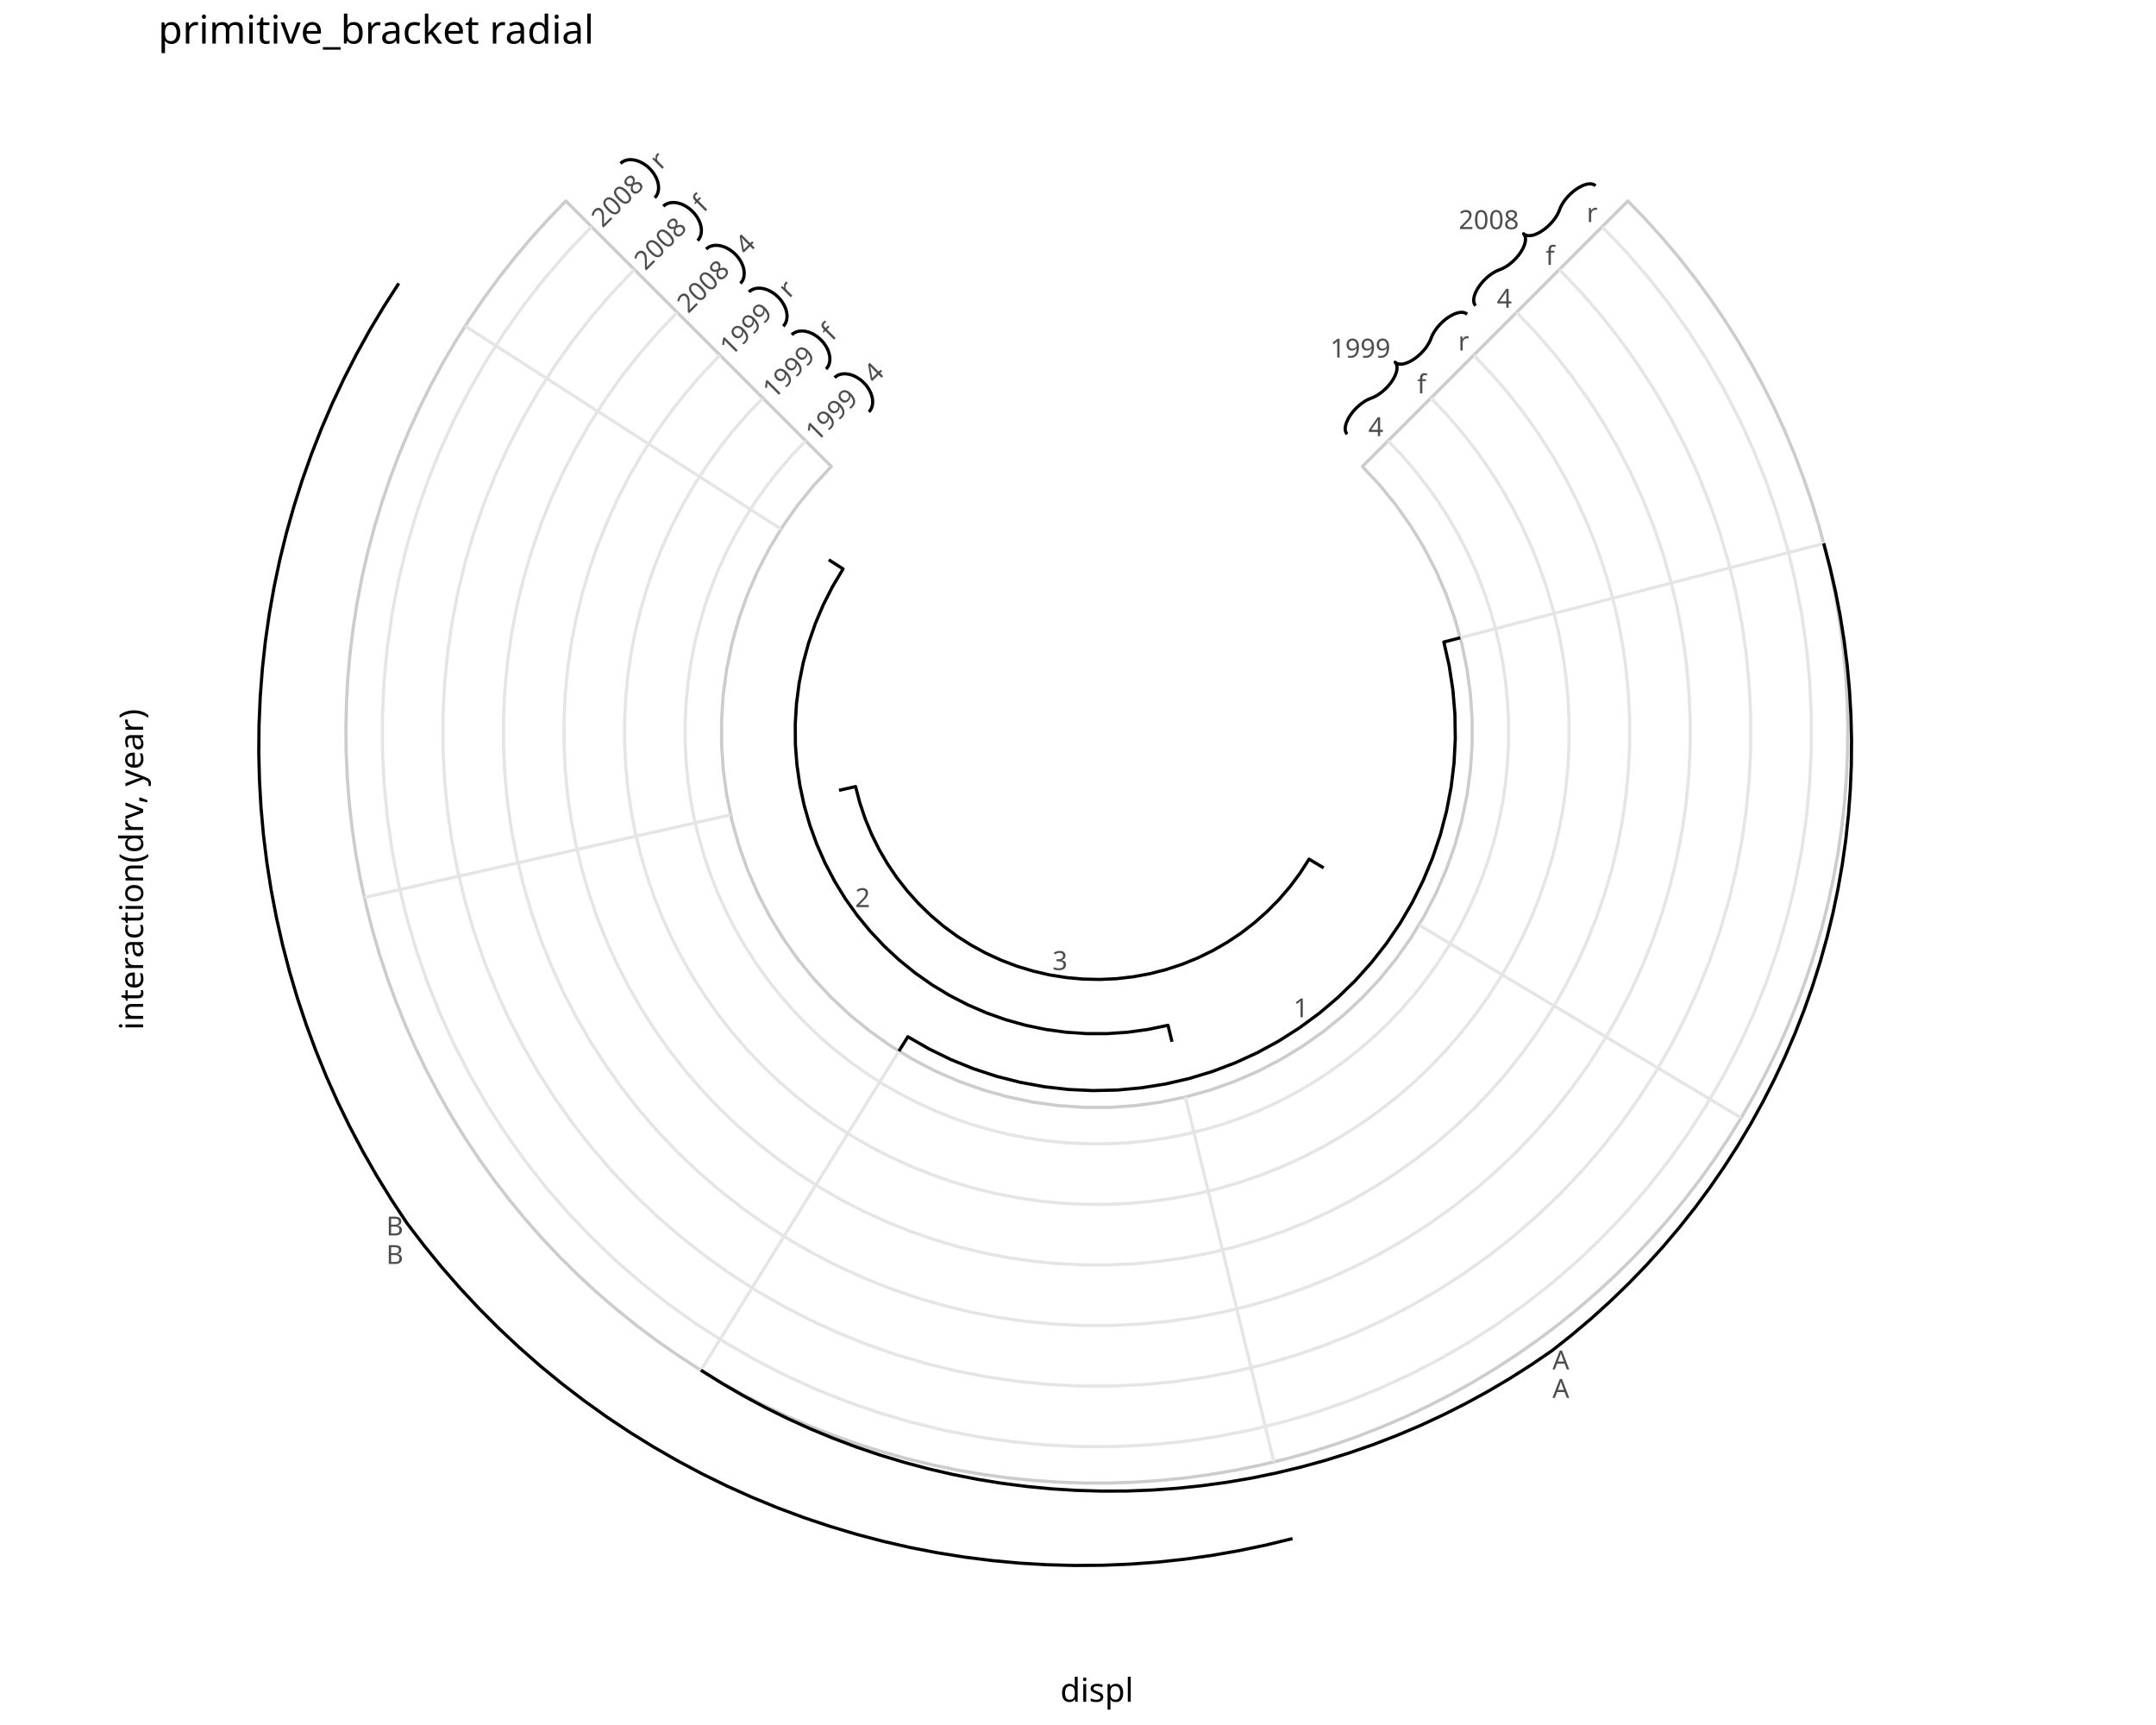
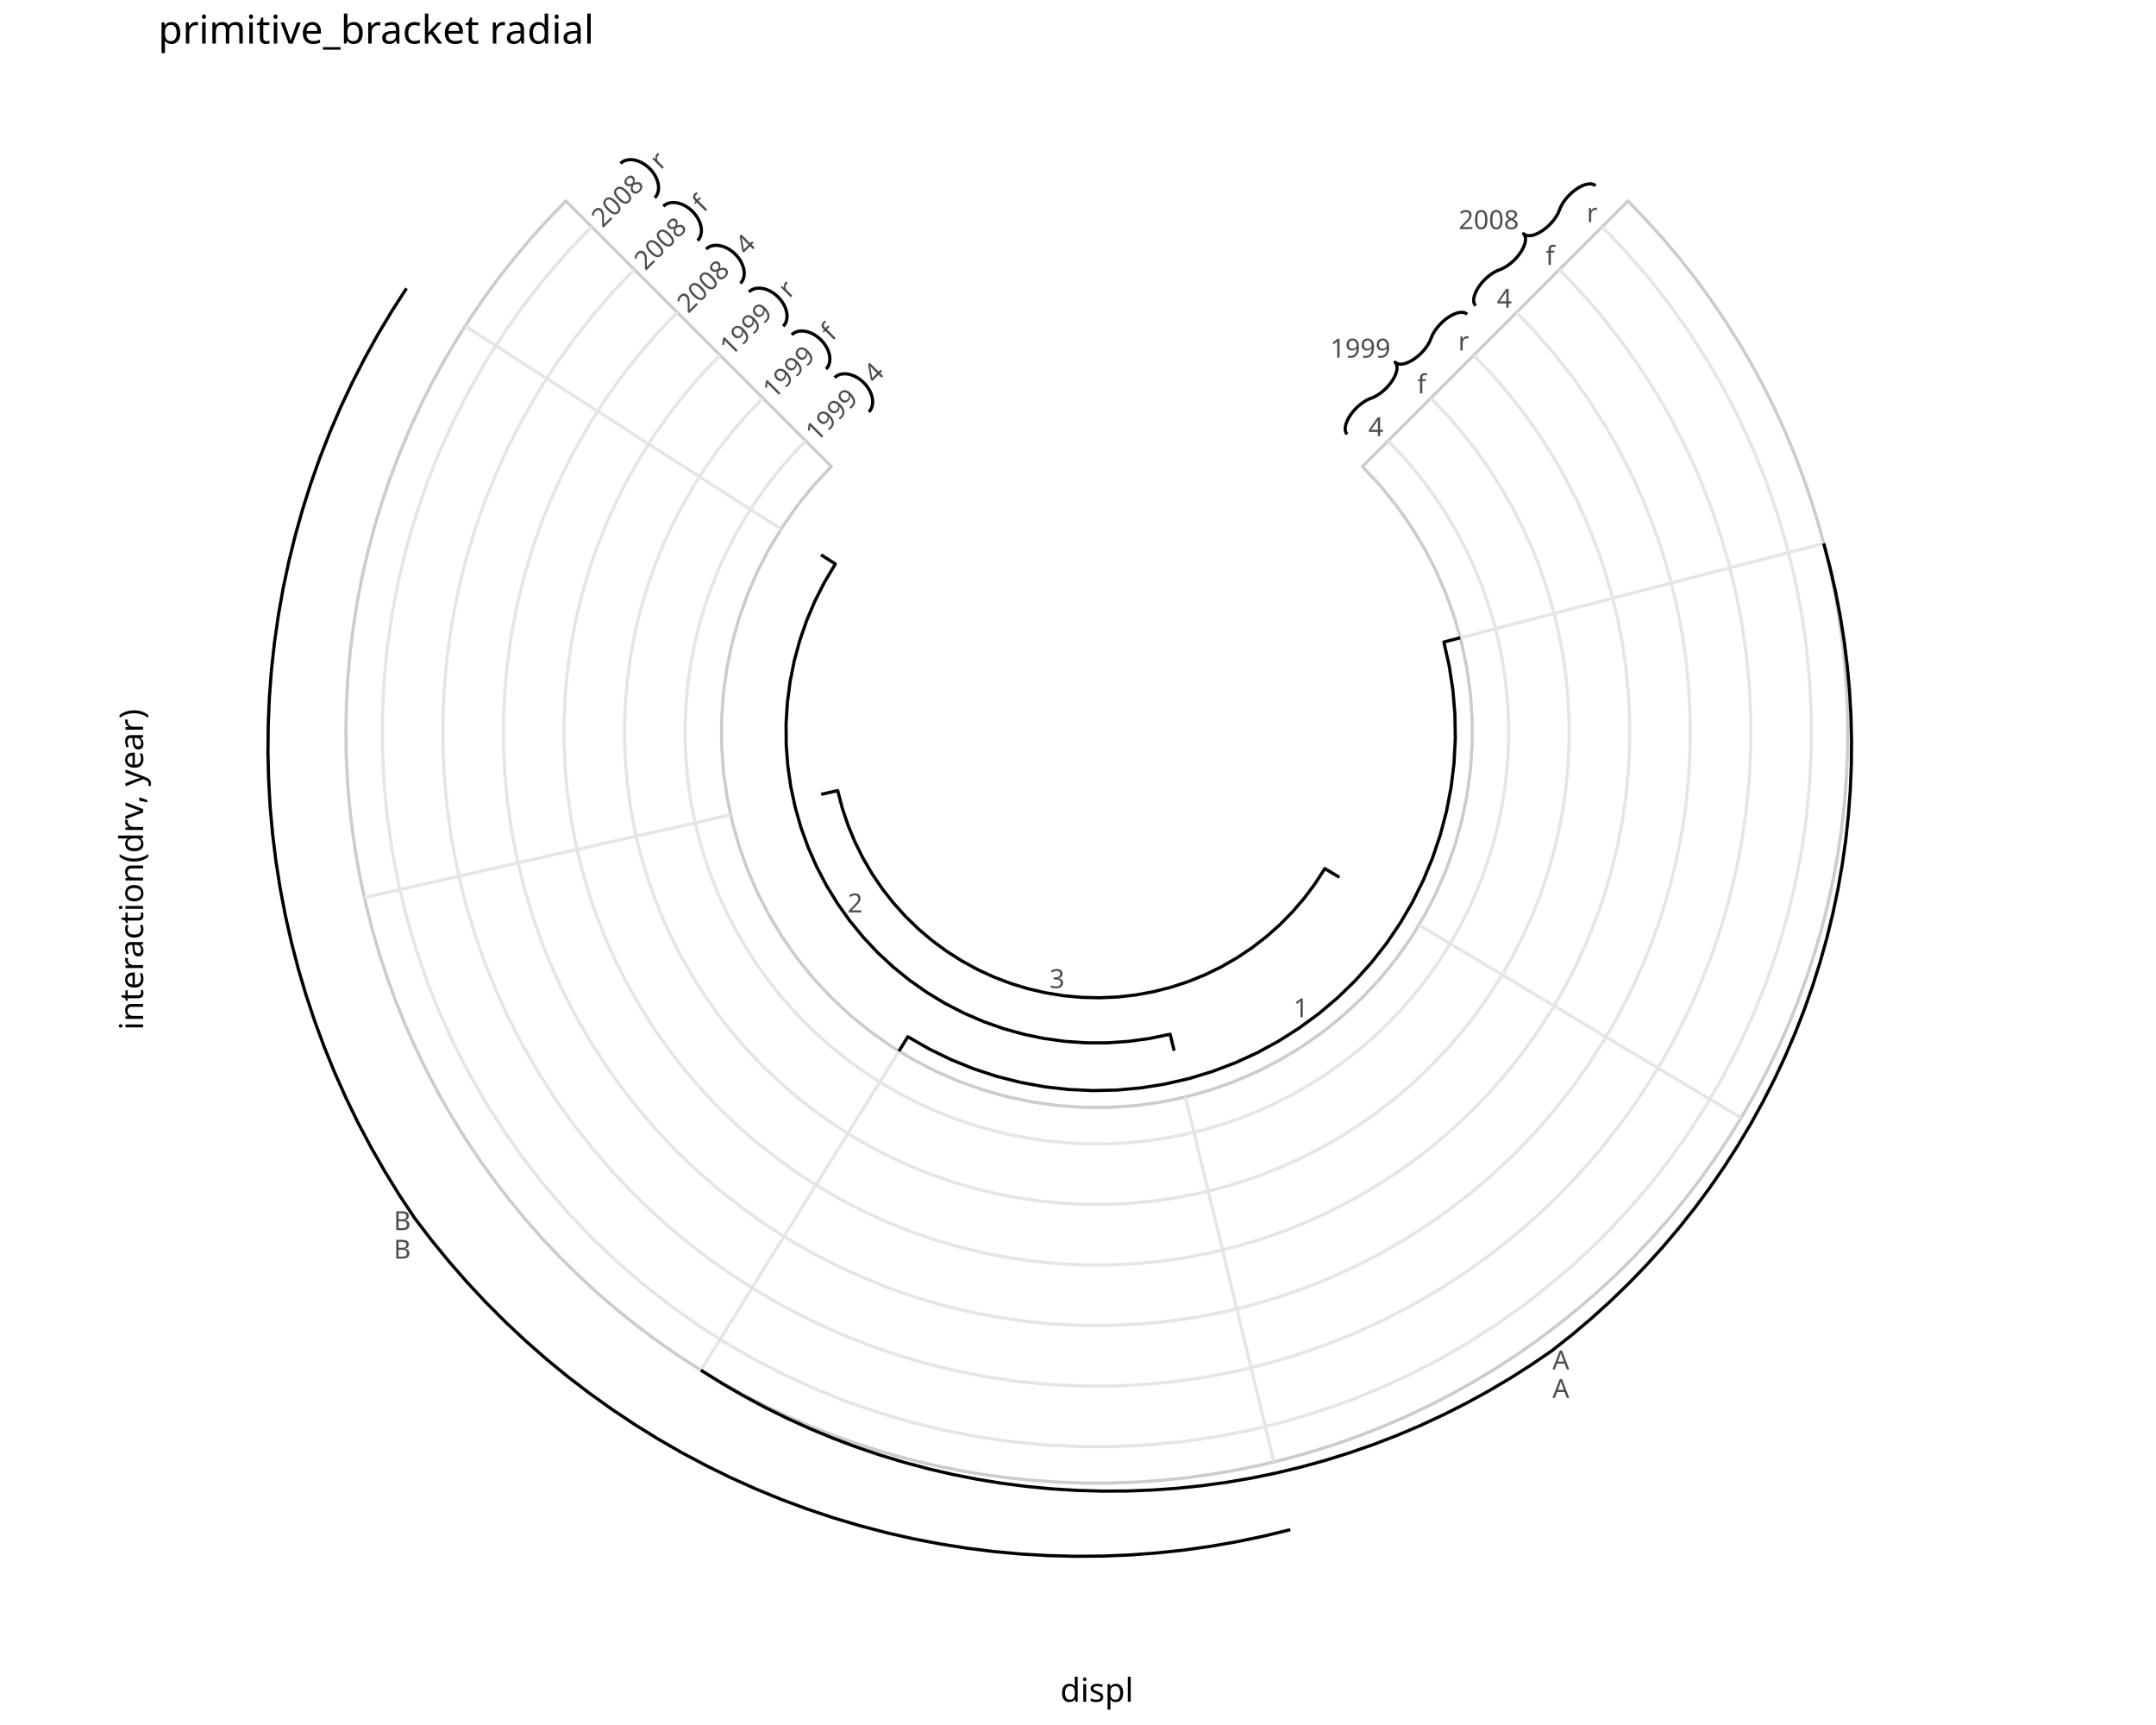
<svg xmlns="http://www.w3.org/2000/svg" class="svglite" data-engine-version="2.0" width="720.00pt" height="576.00pt" viewBox="0 0 720.00 576.00">
  <defs>
    <style type="text/css">
    .svglite line, .svglite polyline, .svglite polygon, .svglite path, .svglite rect, .svglite circle {
      fill: none;
      stroke: #000000;
      stroke-linecap: round;
      stroke-linejoin: round;
      stroke-miterlimit: 10.00;
    }
  </style>
  </defs>
  <rect width="100%" height="100%" style="stroke: none; fill: #FFFFFF;" />
  <defs>
    <clipPath id="cpMC4wMHw3MjAuMDB8MC4wMHw1NzYuMDA=">
      <rect x="0.00" y="0.00" width="720.00" height="576.00" />
    </clipPath>
  </defs>
  <g clip-path="url(#cpMC4wMHw3MjAuMDB8MC4wMHw1NzYuMDA=)">
</g>
  <defs>
    <clipPath id="cpMzQuNzR8Njg1LjI2fDAuMDB8NTc2LjAw">
      <rect x="34.74" y="0.00" width="650.51" height="576.00" />
    </clipPath>
  </defs>
  <g clip-path="url(#cpMzQuNzR8Njg1LjI2fDAuMDB8NTc2LjAw)">
    <rect x="34.74" y="0.00" width="650.51" height="576.00" style="stroke-width: 1.07; stroke: #FFFFFF; fill: #FFFFFF;" />
  </g>
  <g clip-path="url(#cpMC4wMHw3MjAuMDB8MC4wMHw1NzYuMDA=)">
    <polygon points="188.97,67.12 195.30,73.45 201.63,79.78 207.97,86.12 214.30,92.45 220.63,98.78 226.97,105.12 233.30,111.45 239.63,117.78 245.97,124.12 252.30,130.45 258.63,136.78 264.96,143.12 271.30,149.45 277.63,155.78 271.79,162.04 266.38,168.68 261.45,175.68 257.00,182.99 253.06,190.59 249.65,198.45 246.78,206.51 244.47,214.76 242.73,223.14 241.56,231.62 240.98,240.17 240.98,248.73 241.56,257.27 242.73,265.75 244.47,274.14 246.78,282.38 249.65,290.45 253.06,298.30 257.00,305.90 261.45,313.22 266.38,320.21 271.79,326.86 277.63,333.11 283.89,338.96 290.53,344.36 297.53,349.30 304.84,353.75 312.44,357.69 320.30,361.10 328.36,363.96 336.61,366.27 344.99,368.02 353.47,369.18 362.02,369.77 370.58,369.77 379.12,369.18 387.60,368.02 395.99,366.27 404.23,363.96 412.30,361.10 420.15,357.69 427.75,353.75 435.07,349.30 442.06,344.36 448.70,338.96 454.96,333.11 460.81,326.86 466.21,320.21 471.15,313.22 475.60,305.90 479.54,298.30 482.95,290.45 485.81,282.38 488.12,274.14 489.87,265.75 491.03,257.27 491.62,248.73 491.62,240.17 491.03,231.62 489.87,223.14 488.12,214.76 485.81,206.51 482.95,198.45 479.54,190.59 475.60,182.99 471.15,175.68 466.21,168.68 460.81,162.04 454.96,155.78 461.30,149.45 467.63,143.12 473.96,136.78 480.30,130.45 486.63,124.12 492.96,117.78 499.29,111.45 505.63,105.12 511.96,98.78 518.29,92.45 524.63,86.12 530.96,79.78 537.29,73.45 543.63,67.12 549.54,73.23 555.23,79.54 560.72,86.04 565.97,92.72 571.00,99.57 575.79,106.60 580.35,113.78 584.65,121.11 588.71,128.58 592.51,136.18 596.05,143.91 599.32,151.76 602.33,159.71 605.07,167.76 607.53,175.90 609.71,184.11 611.62,192.40 613.24,200.74 614.58,209.14 615.64,217.58 616.40,226.04 616.88,234.53 617.08,243.03 616.98,251.53 616.60,260.02 615.92,268.50 614.97,276.95 613.72,285.36 612.19,293.72 610.38,302.03 608.29,310.27 605.92,318.43 603.27,326.51 600.36,334.50 597.17,342.38 593.72,350.15 590.00,357.80 586.03,365.31 581.81,372.69 577.34,379.92 572.63,387.00 567.68,393.91 562.49,400.65 557.09,407.21 551.46,413.58 545.62,419.76 539.57,425.74 533.33,431.51 526.89,437.06 520.27,442.40 513.47,447.50 506.51,452.37 499.38,457.01 492.10,461.40 484.67,465.54 477.11,469.42 469.42,473.05 461.61,476.41 453.70,479.51 445.68,482.34 437.57,484.89 429.38,487.17 421.11,489.17 412.79,490.88 404.41,492.32 395.98,493.47 387.53,494.33 379.04,494.91 370.55,495.20 362.05,495.20 353.55,494.91 345.07,494.33 336.61,493.47 328.19,492.32 319.81,490.88 311.48,489.17 303.22,487.17 295.03,484.89 286.92,482.34 278.90,479.51 270.98,476.41 263.17,473.05 255.48,469.42 247.92,465.54 240.50,461.40 233.21,457.01 226.09,452.37 219.12,447.50 212.32,442.40 205.70,437.06 199.26,431.51 193.02,425.74 186.97,419.76 181.13,413.58 175.51,407.21 170.10,400.65 164.92,393.91 159.97,387.00 155.25,379.92 150.78,372.69 146.56,365.31 142.59,357.80 138.88,350.15 135.42,342.38 132.24,334.50 129.32,326.51 126.67,318.43 124.30,310.27 122.21,302.03 120.40,293.72 118.87,285.36 117.63,276.95 116.67,268.50 116.00,260.02 115.61,251.53 115.52,243.03 115.71,234.53 116.19,226.04 116.96,217.58 118.01,209.14 119.35,200.74 120.97,192.40 122.88,184.11 125.06,175.90 127.53,167.76 130.26,159.71 133.27,151.76 136.55,143.91 140.09,136.18 143.89,128.58 147.94,121.11 152.25,113.78 156.80,106.60 161.59,99.57 166.62,92.72 171.88,86.04 177.36,79.54 183.06,73.23 " style="stroke-width: 1.07; stroke: #CCCCCC; fill: none;" />
    <polyline points="487.67,212.96 609.04,181.46 " style="stroke-width: 1.07; stroke: #E5E5E5; stroke-linecap: butt;" />
    <polyline points="473.88,308.86 581.47,373.27 " style="stroke-width: 1.07; stroke: #E5E5E5; stroke-linecap: butt;" />
    <polyline points="395.86,366.30 425.42,488.16 " style="stroke-width: 1.07; stroke: #E5E5E5; stroke-linecap: butt;" />
    <polyline points="300.19,351.00 234.08,457.54 " style="stroke-width: 1.07; stroke: #E5E5E5; stroke-linecap: butt;" />
    <polyline points="243.99,272.07 121.67,299.70 " style="stroke-width: 1.07; stroke: #E5E5E5; stroke-linecap: butt;" />
    <polyline points="260.81,176.66 155.32,108.86 " style="stroke-width: 1.07; stroke: #E5E5E5; stroke-linecap: butt;" />
    <polyline points="463.54,147.20 468.06,151.94 472.35,156.89 476.39,162.03 480.19,167.36 483.73,172.87 487.00,178.54 490.00,184.36 492.72,190.31 495.15,196.39 497.29,202.57 499.14,208.85 500.68,215.21 501.92,221.64 502.85,228.12 503.47,234.64 503.78,241.17 503.78,247.72 503.47,254.26 502.85,260.77 501.92,267.25 500.68,273.68 499.14,280.04 497.29,286.32 495.15,292.51 492.72,298.58 490.00,304.54 487.00,310.36 483.73,316.03 480.19,321.53 476.39,326.86 472.35,332.01 468.06,336.96 463.54,341.69 458.81,346.21 453.86,350.50 448.71,354.54 443.38,358.34 437.87,361.88 432.21,365.15 426.39,368.15 420.43,370.87 414.36,373.30 408.17,375.44 401.89,377.29 395.53,378.83 389.10,380.07 382.62,381.00 376.11,381.62 369.57,381.93 363.02,381.93 356.49,381.62 349.97,381.00 343.49,380.07 337.06,378.83 330.70,377.29 324.42,375.44 318.24,373.30 312.16,370.87 306.21,368.15 300.39,365.15 294.72,361.88 289.21,358.34 283.88,354.54 278.73,350.50 273.79,346.21 269.05,341.69 264.53,336.96 260.25,332.01 256.20,326.86 252.40,321.53 248.87,316.03 245.59,310.36 242.59,304.54 239.87,298.58 237.44,292.51 235.30,286.32 233.46,280.04 231.91,273.68 230.67,267.25 229.74,260.77 229.12,254.26 228.81,247.72 228.81,241.17 229.12,234.64 229.74,228.12 230.67,221.64 231.91,215.21 233.46,208.85 235.30,202.57 237.44,196.39 239.87,190.31 242.59,184.36 245.59,178.54 248.87,172.87 252.40,167.36 256.20,162.03 260.25,156.89 264.53,151.94 269.05,147.20 " style="stroke-width: 1.07; stroke: #E5E5E5; stroke-linecap: butt;" />
    <polyline points="477.84,132.90 483.02,138.33 487.94,144.01 492.58,149.91 496.94,156.03 501.00,162.34 504.75,168.85 508.19,175.52 511.31,182.35 514.10,189.32 516.56,196.41 518.67,203.62 520.44,210.91 521.86,218.29 522.93,225.72 523.65,233.19 524.00,240.69 524.00,248.20 523.65,255.70 522.93,263.18 521.86,270.61 520.44,277.98 518.67,285.28 516.56,292.48 514.10,299.58 511.31,306.55 508.19,313.38 504.75,320.05 501.00,326.55 496.94,332.87 492.58,338.98 487.94,344.89 483.02,350.56 477.84,355.99 472.41,361.18 466.74,366.09 460.83,370.73 454.72,375.09 448.40,379.15 441.90,382.90 435.23,386.34 428.40,389.46 421.43,392.25 414.33,394.71 407.13,396.82 399.83,398.59 392.46,400.01 385.02,401.08 377.55,401.80 370.05,402.15 362.54,402.15 355.04,401.80 347.57,401.08 340.14,400.01 332.76,398.59 325.47,396.82 318.26,394.71 311.17,392.25 304.20,389.46 297.37,386.34 290.69,382.90 284.19,379.15 277.88,375.09 271.76,370.73 265.86,366.09 260.18,361.18 254.75,355.99 249.57,350.56 244.65,344.89 240.01,338.98 235.66,332.87 231.60,326.55 227.84,320.05 224.40,313.38 221.28,306.55 218.49,299.58 216.04,292.48 213.92,285.28 212.15,277.98 210.73,270.61 209.66,263.18 208.95,255.70 208.59,248.20 208.59,240.69 208.95,233.19 209.66,225.72 210.73,218.29 212.15,210.91 213.92,203.62 216.04,196.41 218.49,189.32 221.28,182.35 224.40,175.52 227.84,168.85 231.60,162.34 235.66,156.03 240.01,149.91 244.65,144.01 249.57,138.33 254.75,132.90 " style="stroke-width: 1.07; stroke: #E5E5E5; stroke-linecap: butt;" />
    <polyline points="492.14,118.60 497.99,124.73 503.54,131.13 508.77,137.79 513.69,144.69 518.27,151.82 522.50,159.15 526.38,166.68 529.90,174.39 533.05,182.25 535.82,190.26 538.21,198.38 540.21,206.62 541.81,214.93 543.01,223.32 543.82,231.75 544.22,240.21 544.22,248.68 543.82,257.14 543.01,265.58 541.81,273.96 540.21,282.28 538.21,290.51 535.82,298.64 533.05,306.64 529.90,314.51 526.38,322.21 522.50,329.74 518.27,337.08 513.69,344.20 508.77,351.10 503.54,357.76 497.99,364.16 492.14,370.29 486.01,376.14 479.61,381.69 472.95,386.92 466.05,391.84 458.93,396.42 451.59,400.65 444.06,404.53 436.36,408.05 428.49,411.20 420.49,413.97 412.36,416.36 404.13,418.36 395.81,419.96 387.43,421.16 378.99,421.97 370.53,422.37 362.06,422.37 353.60,421.97 345.17,421.16 336.78,419.96 328.47,418.36 320.23,416.36 312.11,413.97 304.10,411.20 296.24,408.05 288.53,404.53 281.00,400.65 273.67,396.42 266.54,391.84 259.64,386.92 252.98,381.69 246.58,376.14 240.45,370.29 234.60,364.16 229.06,357.76 223.82,351.10 218.91,344.20 214.33,337.08 210.09,329.74 206.21,322.21 202.69,314.51 199.54,306.64 196.77,298.64 194.39,290.51 192.39,282.28 190.79,273.96 189.58,265.58 188.77,257.14 188.37,248.68 188.37,240.21 188.77,231.75 189.58,223.32 190.79,214.93 192.39,206.62 194.39,198.38 196.77,190.26 199.54,182.25 202.69,174.39 206.21,166.68 210.09,159.15 214.33,151.82 218.91,144.69 223.82,137.79 229.06,131.13 234.60,124.73 240.45,118.60 " style="stroke-width: 1.07; stroke: #E5E5E5; stroke-linecap: butt;" />
    <polyline points="506.45,104.30 512.96,111.13 519.13,118.26 524.96,125.67 530.44,133.35 535.54,141.29 540.25,149.46 544.58,157.84 548.49,166.43 552.00,175.18 555.09,184.10 557.74,193.15 559.97,202.32 561.75,211.58 563.10,220.92 563.99,230.31 564.44,239.73 564.44,249.16 563.99,258.59 563.10,267.98 561.75,277.31 559.97,286.58 557.74,295.75 555.09,304.80 552.00,313.71 548.49,322.47 544.58,331.05 540.25,339.43 535.54,347.60 530.44,355.54 524.96,363.22 519.13,370.64 512.96,377.77 506.45,384.60 499.62,391.11 492.49,397.28 485.07,403.11 477.39,408.59 469.45,413.69 461.28,418.40 452.90,422.73 444.32,426.64 435.56,430.15 426.65,433.24 417.59,435.89 408.43,438.12 399.16,439.90 389.83,441.25 380.44,442.14 371.01,442.59 361.58,442.59 352.16,442.14 342.77,441.25 333.43,439.90 324.17,438.12 315.00,435.89 305.95,433.24 297.03,430.15 288.28,426.64 279.69,422.73 271.31,418.40 263.14,413.69 255.20,408.59 247.52,403.11 240.10,397.28 232.98,391.11 226.15,384.60 219.64,377.77 213.46,370.64 207.63,363.22 202.16,355.54 197.06,347.60 192.34,339.43 188.02,331.05 184.10,322.47 180.59,313.71 177.51,304.80 174.85,295.75 172.63,286.58 170.84,277.31 169.50,267.98 168.60,258.59 168.15,249.16 168.15,239.73 168.60,230.31 169.50,220.92 170.84,211.58 172.63,202.32 174.85,193.15 177.51,184.10 180.59,175.18 184.10,166.43 188.02,157.84 192.34,149.46 197.06,141.29 202.16,133.35 207.63,125.67 213.46,118.26 219.64,111.13 226.15,104.30 " style="stroke-width: 1.07; stroke: #E5E5E5; stroke-linecap: butt;" />
    <polyline points="520.75,90.00 527.92,97.52 534.73,105.38 541.15,113.55 547.18,122.02 552.81,130.76 558.00,139.77 562.77,149.01 567.09,158.46 570.95,168.12 574.35,177.94 577.28,187.91 579.73,198.02 581.70,208.23 583.18,218.52 584.16,228.86 584.66,239.25 584.66,249.65 584.16,260.03 583.18,270.38 581.70,280.67 579.73,290.88 577.28,300.98 574.35,310.95 570.95,320.78 567.09,330.43 562.77,339.89 558.00,349.13 552.81,358.13 547.18,366.88 541.15,375.34 534.73,383.52 527.92,391.37 520.75,398.90 513.22,406.07 505.37,412.88 497.19,419.31 488.73,425.34 479.98,430.96 470.98,436.15 461.74,440.92 452.28,445.24 442.63,449.10 432.80,452.50 422.83,455.43 412.73,457.88 402.52,459.85 392.23,461.33 381.88,462.32 371.49,462.81 361.10,462.81 350.71,462.32 340.37,461.33 330.08,459.85 319.87,457.88 309.76,455.43 299.79,452.50 289.97,449.10 280.31,445.24 270.86,440.92 261.62,436.15 252.61,430.96 243.87,425.34 235.40,419.31 227.23,412.88 219.37,406.07 211.85,398.90 204.67,391.37 197.87,383.52 191.44,375.34 185.41,366.88 179.79,358.13 174.59,349.13 169.83,339.89 165.51,330.43 161.64,320.78 158.24,310.95 155.31,300.98 152.86,290.88 150.90,280.67 149.42,270.38 148.43,260.03 147.93,249.65 147.93,239.25 148.43,228.86 149.42,218.52 150.90,208.23 152.86,198.02 155.31,187.91 158.24,177.94 161.64,168.12 165.51,158.46 169.83,149.01 174.59,139.77 179.79,130.76 185.41,122.02 191.44,113.55 197.87,105.38 204.67,97.52 211.85,90.00 " style="stroke-width: 1.07; stroke: #E5E5E5; stroke-linecap: butt;" />
    <polyline points="535.05,75.70 542.89,83.92 550.32,92.50 557.35,101.43 563.93,110.68 570.07,120.24 575.75,130.07 580.96,140.17 585.68,150.50 589.90,161.05 593.61,171.78 596.81,182.68 599.49,193.72 601.64,204.87 603.26,216.11 604.34,227.42 604.88,238.77 604.88,250.13 604.34,261.47 603.26,272.78 601.64,284.02 599.49,295.18 596.81,306.21 593.61,317.11 589.90,327.85 585.68,338.39 580.96,348.72 575.75,358.82 570.07,368.66 563.93,378.21 557.35,387.46 550.32,396.39 542.89,404.98 535.05,413.20 526.83,421.04 518.24,428.47 509.31,435.50 500.06,442.08 490.51,448.23 480.67,453.90 470.57,459.11 460.24,463.83 449.70,468.05 438.96,471.76 428.06,474.96 417.03,477.64 405.87,479.79 394.63,481.41 383.32,482.49 371.98,483.03 360.62,483.03 349.27,482.49 337.96,481.41 326.72,479.79 315.57,477.64 304.53,474.96 293.63,471.76 282.90,468.05 272.35,463.83 262.02,459.11 251.92,453.90 242.09,448.23 232.53,442.08 223.28,435.50 214.35,428.47 205.77,421.04 197.55,413.20 189.71,404.98 182.27,396.39 175.25,387.46 168.66,378.21 162.52,368.66 156.84,358.82 151.63,348.72 146.92,338.39 142.69,327.85 138.98,317.11 135.78,306.21 133.10,295.18 130.95,284.02 129.34,272.78 128.26,261.47 127.72,250.13 127.72,238.77 128.26,227.42 129.34,216.11 130.95,204.87 133.10,193.72 135.78,182.68 138.98,171.78 142.69,161.05 146.92,150.50 151.63,140.17 156.84,130.07 162.52,120.24 168.66,110.68 175.25,101.43 182.27,92.50 189.71,83.92 197.55,75.70 " style="stroke-width: 1.07; stroke: #E5E5E5; stroke-linecap: butt;" />
    <polyline points="609.04,181.46 611.15,189.49 612.98,197.58 614.55,205.73 615.85,213.94 616.88,222.19 617.64,230.48 618.12,238.79 618.33,247.11 618.26,255.45 617.91,263.78 617.29,272.10 616.40,280.41 615.23,288.68 613.78,296.92 612.07,305.10 610.08,313.24 607.82,321.30 605.30,329.30 602.51,337.21 599.46,345.03 596.15,352.74 592.59,360.35 588.77,367.84 584.71,375.21 580.40,382.44 575.85,389.53 571.07,396.47 566.06,403.26 560.82,409.87 555.36,416.32 549.69,422.58 543.81,428.66 537.73,434.54 531.46,440.22 524.99,445.70 518.35,450.96 511.35,455.74 504.21,460.29 496.92,464.59 489.49,468.65 481.94,472.46 474.28,476.02 466.51,479.31 458.63,482.35 450.67,485.12 442.62,487.63 434.50,489.87 426.31,491.83 418.07,493.53 409.78,494.95 401.46,496.09 393.11,496.96 384.74,497.55 376.35,497.87 367.97,497.90 359.60,497.66 351.24,497.15 342.91,496.35 334.62,495.29 326.37,493.95 318.18,492.34 310.05,490.46 301.99,488.31 294.01,485.90 286.12,483.23 278.33,480.30 270.64,477.12 263.07,473.69 255.62,470.01 248.30,466.09 241.11,461.93 234.08,457.54 " style="stroke-width: 1.07; stroke-linecap: butt;" />
    <text x="518.45" y="457.27" style="font-size: 8.80px; fill: #4D4D4D; font-family: sans;" textLength="5.87px" lengthAdjust="spacingAndGlyphs">A</text>
    <text x="518.45" y="466.77" style="font-size: 8.80px; fill: #4D4D4D; font-family: sans;" textLength="5.87px" lengthAdjust="spacingAndGlyphs">A</text>
-     <polyline points="431.63,513.76 422.73,515.92 413.75,517.79 404.71,519.37 395.62,520.64 386.49,521.62 377.32,522.29 368.14,522.66 358.94,522.73 349.73,522.49 340.54,521.95 331.36,521.10 322.21,519.95 313.10,518.50 304.04,516.75 295.03,514.69 286.10,512.34 277.24,509.69 268.46,506.75 259.79,503.52 251.22,500.00 242.77,496.20 234.44,492.12 226.25,487.76 218.20,483.13 210.30,478.24 202.57,473.09 195.01,467.67 187.62,462.01 180.43,456.11 173.43,449.96 166.63,443.59 160.04,436.99 153.67,430.17 147.53,423.14 141.62,415.91 135.94,408.48 130.78,400.69 125.88,392.74 121.25,384.63 116.89,376.39 112.80,368.00 109.00,359.49 105.49,350.87 102.26,342.13 99.32,333.30 96.68,324.39 94.34,315.39 92.30,306.33 90.56,297.21 89.12,288.05 87.99,278.84 87.16,269.61 86.64,260.36 86.42,251.11 86.51,241.86 86.91,232.62 87.61,223.40 88.61,214.22 89.92,205.08 91.53,196.00 93.43,186.98 95.63,178.03 98.13,169.16 100.91,160.39 103.98,151.71 107.34,143.15 110.97,134.71 114.88,126.40 119.06,118.23 123.50,110.20 128.21,102.33 133.17,94.62 " style="stroke-width: 1.07; stroke-linecap: butt;" />
-     <text x="134.70" y="412.54" text-anchor="end" style="font-size: 8.80px; fill: #4D4D4D; font-family: sans;" textLength="5.87px" lengthAdjust="spacingAndGlyphs">B</text>
-     <text x="134.70" y="422.05" text-anchor="end" style="font-size: 8.80px; fill: #4D4D4D; font-family: sans;" textLength="5.87px" lengthAdjust="spacingAndGlyphs">B</text>
+     <polyline points="430.91,510.78 422.10,512.92 413.23,514.77 404.29,516.33 395.30,517.60 386.27,518.56 377.20,519.23 368.12,519.60 359.02,519.67 349.92,519.43 340.82,518.90 331.75,518.06 322.70,516.93 313.69,515.49 304.72,513.76 295.81,511.73 286.97,509.40 278.21,506.79 269.53,503.88 260.95,500.69 252.48,497.21 244.12,493.45 235.88,489.41 227.78,485.11 219.82,480.53 212.01,475.69 204.36,470.59 196.87,465.24 189.57,459.65 182.45,453.81 175.52,447.73 168.80,441.42 162.28,434.90 155.98,428.15 149.90,421.20 144.05,414.05 138.44,406.70 133.33,399.00 128.49,391.13 123.91,383.11 119.59,374.95 115.56,366.66 111.80,358.24 108.32,349.71 105.13,341.07 102.23,332.34 99.62,323.52 97.31,314.62 95.29,305.66 93.57,296.64 92.15,287.57 91.03,278.47 90.21,269.34 89.70,260.19 89.48,251.04 89.58,241.89 89.97,232.75 90.66,223.63 91.66,214.55 92.95,205.52 94.54,196.53 96.43,187.61 98.61,178.76 101.08,169.99 103.83,161.31 106.87,152.73 110.19,144.27 113.79,135.92 117.66,127.70 121.79,119.62 126.19,111.68 130.84,103.90 135.75,96.28 " style="stroke-width: 1.07; stroke-linecap: butt;" />
+     <text x="137.20" y="410.76" text-anchor="end" style="font-size: 8.80px; fill: #4D4D4D; font-family: sans;" textLength="5.87px" lengthAdjust="spacingAndGlyphs">B</text>
+     <text x="137.20" y="420.27" text-anchor="end" style="font-size: 8.80px; fill: #4D4D4D; font-family: sans;" textLength="5.87px" lengthAdjust="spacingAndGlyphs">B</text>
    <polyline points="300.19,351.00 303.18,346.18 310.23,350.23 317.55,353.80 325.09,356.86 332.83,359.40 340.72,361.40 348.72,362.87 356.81,363.79 364.94,364.16 373.08,363.98 381.18,363.24 389.22,361.95 397.15,360.13 404.94,357.76 412.55,354.87 419.95,351.48 427.10,347.58 433.96,343.21 440.52,338.39 446.73,333.13 452.57,327.46 458.01,321.40 463.03,314.99 467.60,308.26 471.70,301.23 475.31,293.93 478.42,286.41 481.02,278.70 483.08,270.82 484.60,262.83 485.58,254.75 486.00,246.62 485.87,238.48 485.19,230.37 483.96,222.32 482.18,214.38 487.67,212.96 " style="stroke-width: 1.07; stroke-linecap: butt;" />
    <text x="436.98" y="339.68" text-anchor="end" style="font-size: 8.80px; fill: #4D4D4D; font-family: sans;" textLength="4.89px" lengthAdjust="spacingAndGlyphs">1</text>
-     <polyline points="276.77,186.91 281.54,189.97 278.03,195.86 274.93,201.97 272.26,208.28 270.02,214.75 268.22,221.36 266.88,228.08 266.00,234.87 265.58,241.71 265.62,248.56 266.14,255.39 267.11,262.17 268.54,268.87 270.43,275.45 272.76,281.89 275.52,288.16 278.70,294.23 282.28,300.07 286.26,305.65 290.60,310.94 295.29,315.93 300.32,320.59 305.64,324.90 311.25,328.84 317.11,332.38 323.20,335.52 329.49,338.24 335.94,340.52 342.54,342.36 349.25,343.75 356.04,344.68 362.87,345.14 369.72,345.14 376.56,344.68 383.34,343.75 390.05,342.36 391.39,347.87 " style="stroke-width: 1.07; stroke-linecap: butt;" />
-     <text x="285.56" y="302.89" style="font-size: 8.80px; fill: #4D4D4D; font-family: sans;" textLength="4.89px" lengthAdjust="spacingAndGlyphs">2</text>
-     <polyline points="280.19,263.90 285.72,262.65 287.14,268.08 288.93,273.40 291.08,278.59 293.57,283.63 296.40,288.48 299.55,293.12 303.02,297.55 306.77,301.72 310.80,305.64 315.08,309.27 319.61,312.60 324.35,315.61 329.28,318.30 334.38,320.64 339.63,322.63 345.01,324.26 350.48,325.53 356.02,326.41 361.62,326.92 367.23,327.05 372.84,326.80 378.42,326.16 383.95,325.15 389.39,323.76 394.73,322.01 399.93,319.90 404.98,317.44 409.85,314.64 414.52,311.52 418.96,308.09 423.17,304.36 427.11,300.36 430.77,296.10 434.13,291.60 437.17,286.88 442.04,289.79 " style="stroke-width: 1.07; stroke-linecap: butt;" />
-     <text x="353.98" y="323.89" text-anchor="middle" style="font-size: 8.80px; fill: #4D4D4D; font-family: sans;" textLength="4.89px" lengthAdjust="spacingAndGlyphs">3</text>
+     <polyline points="274.19,185.25 278.96,188.32 275.35,194.38 272.15,200.68 269.40,207.18 267.09,213.85 265.24,220.66 263.86,227.58 262.95,234.58 262.51,241.62 262.56,248.68 263.09,255.72 264.09,262.71 265.57,269.61 267.51,276.40 269.91,283.03 272.76,289.49 276.03,295.74 279.73,301.76 283.82,307.51 288.30,312.97 293.13,318.11 298.31,322.91 303.80,327.35 309.57,331.40 315.61,335.06 321.89,338.29 328.37,341.09 335.02,343.44 341.82,345.34 348.73,346.77 355.73,347.73 362.77,348.21 369.83,348.21 376.87,347.73 383.86,346.77 390.77,345.34 392.11,350.85 " style="stroke-width: 1.07; stroke-linecap: butt;" />
+     <text x="283.06" y="304.67" style="font-size: 8.80px; fill: #4D4D4D; font-family: sans;" textLength="4.89px" lengthAdjust="spacingAndGlyphs">2</text>
+     <polyline points="274.22,265.24 279.75,264.00 281.28,269.83 283.20,275.55 285.50,281.12 288.18,286.53 291.22,291.74 294.61,296.73 298.33,301.48 302.36,305.97 306.69,310.17 311.29,314.07 316.15,317.65 321.24,320.88 326.53,323.77 332.02,326.29 337.66,328.43 343.43,330.18 349.31,331.53 355.26,332.49 361.27,333.03 367.30,333.17 373.33,332.90 379.32,332.22 385.26,331.13 391.10,329.64 396.83,327.76 402.42,325.49 407.85,322.85 413.08,319.84 418.09,316.49 422.87,312.80 427.38,308.80 431.61,304.50 435.54,299.93 439.15,295.09 442.43,290.03 447.29,292.94 " style="stroke-width: 1.07; stroke-linecap: butt;" />
+     <text x="353.01" y="329.94" text-anchor="middle" style="font-size: 8.80px; fill: #4D4D4D; font-family: sans;" textLength="4.89px" lengthAdjust="spacingAndGlyphs">3</text>
    <text x="464.35" y="119.40" text-anchor="end" style="font-size: 8.80px; fill: #4D4D4D; font-family: sans;" textLength="19.58px" lengthAdjust="spacingAndGlyphs">1999</text>
    <text x="507.25" y="76.50" text-anchor="end" style="font-size: 8.80px; fill: #4D4D4D; font-family: sans;" textLength="19.58px" lengthAdjust="spacingAndGlyphs">2008</text>
    <polyline points="489.93,104.94 489.62,104.69 489.26,104.50 488.85,104.37 488.40,104.30 487.90,104.30 487.36,104.35 486.80,104.47 486.20,104.65 485.59,104.89 484.96,105.19 484.33,105.54 483.69,105.94 483.05,106.39 482.43,106.88 481.82,107.41 481.23,107.97 480.67,108.56 480.14,109.17 479.65,109.79 479.20,110.43 478.80,111.07 478.45,111.71 478.15,112.33 477.91,112.95 477.91,112.95 477.67,113.56 477.38,114.19 477.02,114.82 476.62,115.46 476.18,116.10 475.68,116.72 475.16,117.33 474.59,117.92 474.01,118.48 473.40,119.01 472.77,119.50 472.14,119.95 471.50,120.35 470.86,120.70 470.23,121.00 469.62,121.24 469.03,121.42 468.46,121.54 467.92,121.60 467.43,121.59 466.97,121.52 466.56,121.39 466.20,121.20 465.90,120.95 465.90,120.95 466.15,121.26 466.34,121.62 466.47,122.03 466.53,122.48 466.54,122.98 466.48,123.52 466.36,124.08 466.18,124.67 465.94,125.29 465.65,125.92 465.30,126.55 464.90,127.19 464.45,127.83 463.96,128.45 463.43,129.06 462.87,129.65 462.28,130.21 461.67,130.74 461.04,131.23 460.41,131.68 459.77,132.08 459.13,132.43 458.50,132.73 457.89,132.97 457.89,132.97 457.28,133.21 456.65,133.50 456.01,133.85 455.37,134.26 454.74,134.70 454.11,135.19 453.50,135.72 452.91,136.28 452.35,136.87 451.82,137.48 451.33,138.11 450.88,138.74 450.48,139.38 450.13,140.02 449.84,140.65 449.60,141.26 449.42,141.85 449.30,142.42 449.24,142.95 449.25,143.45 449.31,143.91 449.44,144.32 449.63,144.68 449.88,144.98 " style="stroke-width: 1.07; stroke-linecap: butt;" />
    <polyline points="532.83,62.04 532.52,61.79 532.16,61.60 531.75,61.47 531.30,61.40 530.80,61.39 530.27,61.45 529.70,61.57 529.11,61.75 528.49,61.99 527.87,62.29 527.23,62.64 526.59,63.04 525.95,63.49 525.33,63.98 524.72,64.51 524.13,65.07 523.57,65.66 523.04,66.27 522.55,66.89 522.10,67.53 521.70,68.17 521.35,68.80 521.05,69.43 520.81,70.04 520.81,70.04 520.57,70.66 520.28,71.29 519.93,71.92 519.53,72.56 519.08,73.20 518.59,73.82 518.06,74.43 517.50,75.02 516.91,75.58 516.30,76.11 515.67,76.60 515.04,77.05 514.40,77.45 513.76,77.80 513.13,78.10 512.52,78.34 511.93,78.52 511.36,78.64 510.83,78.69 510.33,78.69 509.87,78.62 509.46,78.49 509.10,78.30 508.80,78.05 508.80,78.05 509.05,78.36 509.24,78.72 509.37,79.13 509.44,79.58 509.44,80.08 509.39,80.61 509.27,81.18 509.09,81.77 508.85,82.39 508.55,83.01 508.20,83.65 507.80,84.29 507.35,84.92 506.86,85.55 506.33,86.16 505.77,86.75 505.18,87.31 504.57,87.84 503.95,88.33 503.31,88.78 502.67,89.18 502.03,89.53 501.41,89.83 500.79,90.07 500.79,90.07 500.18,90.30 499.55,90.60 498.91,90.95 498.28,91.35 497.64,91.80 497.01,92.29 496.40,92.82 495.82,93.38 495.25,93.97 494.73,94.58 494.24,95.21 493.79,95.84 493.39,96.48 493.04,97.12 492.74,97.75 492.50,98.36 492.32,98.95 492.20,99.52 492.14,100.05 492.15,100.55 492.22,101.00 492.35,101.41 492.54,101.77 492.79,102.08 " style="stroke-width: 1.07; stroke-linecap: butt;" />
    <text x="461.99" y="145.65" text-anchor="end" style="font-size: 8.80px; fill: #4D4D4D; font-family: sans;" textLength="4.89px" lengthAdjust="spacingAndGlyphs">4</text>
    <text x="476.29" y="131.35" text-anchor="end" style="font-size: 8.80px; fill: #4D4D4D; font-family: sans;" textLength="2.44px" lengthAdjust="spacingAndGlyphs">f</text>
    <text x="490.59" y="117.05" text-anchor="end" style="font-size: 8.80px; fill: #4D4D4D; font-family: sans;" textLength="2.93px" lengthAdjust="spacingAndGlyphs">r</text>
    <text x="504.90" y="102.75" text-anchor="end" style="font-size: 8.80px; fill: #4D4D4D; font-family: sans;" textLength="4.89px" lengthAdjust="spacingAndGlyphs">4</text>
    <text x="519.20" y="88.45" text-anchor="end" style="font-size: 8.80px; fill: #4D4D4D; font-family: sans;" textLength="2.44px" lengthAdjust="spacingAndGlyphs">f</text>
    <text x="533.50" y="74.15" text-anchor="end" style="font-size: 8.80px; fill: #4D4D4D; font-family: sans;" textLength="2.93px" lengthAdjust="spacingAndGlyphs">r</text>
    <text transform="translate(272.74,147.79) rotate(315)" style="font-size: 8.80px; fill: #4D4D4D; font-family: sans;" textLength="19.58px" lengthAdjust="spacingAndGlyphs">1999</text>
    <text transform="translate(258.44,133.49) rotate(315)" style="font-size: 8.80px; fill: #4D4D4D; font-family: sans;" textLength="19.58px" lengthAdjust="spacingAndGlyphs">1999</text>
    <text transform="translate(244.14,119.19) rotate(315)" style="font-size: 8.80px; fill: #4D4D4D; font-family: sans;" textLength="19.58px" lengthAdjust="spacingAndGlyphs">1999</text>
    <text transform="translate(229.84,104.89) rotate(315)" style="font-size: 8.80px; fill: #4D4D4D; font-family: sans;" textLength="19.58px" lengthAdjust="spacingAndGlyphs">2008</text>
    <text transform="translate(215.54,90.59) rotate(315)" style="font-size: 8.80px; fill: #4D4D4D; font-family: sans;" textLength="19.58px" lengthAdjust="spacingAndGlyphs">2008</text>
    <text transform="translate(201.24,76.29) rotate(315)" style="font-size: 8.80px; fill: #4D4D4D; font-family: sans;" textLength="19.58px" lengthAdjust="spacingAndGlyphs">2008</text>
    <polyline points="278.72,126.09 278.85,125.96 278.99,125.84 279.13,125.73 279.28,125.63 279.43,125.53 279.59,125.43 279.75,125.34 279.91,125.26 280.09,125.19 280.26,125.12 280.44,125.06 280.62,125.01 280.81,124.96 281.00,124.92 281.20,124.89 281.40,124.86 281.60,124.84 281.80,124.83 282.01,124.82 282.22,124.82 282.43,124.83 282.64,124.85 282.85,124.87 283.07,124.90 283.29,124.94 283.51,124.98 283.73,125.03 283.95,125.09 284.17,125.15 284.39,125.22 284.61,125.30 284.84,125.38 285.06,125.48 285.28,125.57 285.50,125.67 285.72,125.78 285.93,125.90 286.15,126.02 286.36,126.15 286.57,126.28 286.78,126.42 286.99,126.56 287.20,126.71 287.40,126.87 287.60,127.02 287.80,127.19 287.99,127.36 288.18,127.53 288.36,127.71 288.54,127.89 288.72,128.07 288.89,128.26 289.06,128.46 289.23,128.65 289.39,128.85 289.54,129.05 289.69,129.26 289.83,129.47 289.97,129.68 290.10,129.89 290.23,130.10 290.35,130.32 290.47,130.54 290.58,130.76 290.68,130.97 290.78,131.20 290.87,131.42 290.95,131.64 291.03,131.86 291.10,132.08 291.16,132.30 291.22,132.52 291.27,132.74 291.31,132.96 291.35,133.18 291.38,133.40 291.40,133.61 291.42,133.83 291.43,134.04 291.43,134.25 291.42,134.45 291.41,134.66 291.39,134.86 291.37,135.05 291.33,135.25 291.29,135.44 291.25,135.63 291.19,135.81 291.13,135.99 291.06,136.17 290.99,136.34 290.91,136.50 290.82,136.67 290.73,136.82 290.63,136.97 290.52,137.12 290.41,137.26 290.29,137.40 290.16,137.53 " style="stroke-width: 1.07; stroke-linecap: butt;" />
    <polyline points="264.42,111.79 264.55,111.66 264.69,111.54 264.83,111.43 264.98,111.32 265.13,111.22 265.29,111.13 265.45,111.04 265.61,110.96 265.78,110.89 265.96,110.82 266.14,110.76 266.32,110.71 266.51,110.66 266.70,110.62 266.90,110.58 267.09,110.56 267.30,110.54 267.50,110.53 267.71,110.52 267.91,110.52 268.13,110.53 268.34,110.55 268.55,110.57 268.77,110.60 268.99,110.64 269.21,110.68 269.43,110.73 269.65,110.79 269.87,110.85 270.09,110.92 270.31,111.00 270.53,111.08 270.76,111.17 270.98,111.27 271.20,111.37 271.41,111.48 271.63,111.60 271.85,111.72 272.06,111.85 272.27,111.98 272.48,112.12 272.69,112.26 272.90,112.41 273.10,112.56 273.30,112.72 273.49,112.89 273.69,113.06 273.88,113.23 274.06,113.41 274.24,113.59 274.42,113.77 274.59,113.96 274.76,114.16 274.93,114.35 275.09,114.55 275.24,114.75 275.39,114.96 275.53,115.17 275.67,115.38 275.80,115.59 275.93,115.80 276.05,116.02 276.17,116.24 276.28,116.45 276.38,116.67 276.48,116.89 276.57,117.12 276.65,117.34 276.73,117.56 276.80,117.78 276.86,118.00 276.92,118.22 276.97,118.44 277.01,118.66 277.05,118.88 277.08,119.10 277.10,119.31 277.12,119.52 277.13,119.74 277.13,119.94 277.12,120.15 277.11,120.36 277.09,120.56 277.07,120.75 277.03,120.95 276.99,121.14 276.94,121.33 276.89,121.51 276.83,121.69 276.76,121.87 276.69,122.04 276.61,122.20 276.52,122.36 276.43,122.52 276.33,122.67 276.22,122.82 276.11,122.96 275.99,123.10 275.86,123.23 " style="stroke-width: 1.07; stroke-linecap: butt;" />
    <polyline points="250.12,97.49 250.25,97.36 250.39,97.24 250.53,97.13 250.68,97.02 250.83,96.92 250.98,96.83 251.15,96.74 251.31,96.66 251.48,96.59 251.66,96.52 251.84,96.46 252.02,96.40 252.21,96.36 252.40,96.32 252.60,96.28 252.79,96.26 252.99,96.24 253.20,96.23 253.40,96.22 253.61,96.22 253.82,96.23 254.04,96.25 254.25,96.27 254.47,96.30 254.69,96.34 254.91,96.38 255.13,96.43 255.35,96.49 255.57,96.55 255.79,96.62 256.01,96.70 256.23,96.78 256.45,96.87 256.68,96.97 256.89,97.07 257.11,97.18 257.33,97.30 257.55,97.42 257.76,97.55 257.97,97.68 258.18,97.82 258.39,97.96 258.60,98.11 258.80,98.26 259.00,98.42 259.19,98.59 259.39,98.76 259.58,98.93 259.76,99.11 259.94,99.29 260.12,99.47 260.29,99.66 260.46,99.86 260.63,100.05 260.78,100.25 260.94,100.45 261.09,100.66 261.23,100.87 261.37,101.08 261.50,101.29 261.63,101.50 261.75,101.72 261.87,101.93 261.98,102.15 262.08,102.37 262.18,102.59 262.27,102.81 262.35,103.04 262.43,103.26 262.50,103.48 262.56,103.70 262.62,103.92 262.67,104.14 262.71,104.36 262.75,104.58 262.78,104.80 262.80,105.01 262.82,105.22 262.83,105.43 262.83,105.64 262.82,105.85 262.81,106.05 262.79,106.26 262.76,106.45 262.73,106.65 262.69,106.84 262.64,107.03 262.59,107.21 262.53,107.39 262.46,107.56 262.39,107.74 262.31,107.90 262.22,108.06 262.12,108.22 262.02,108.37 261.92,108.52 261.81,108.66 261.69,108.80 261.56,108.93 " style="stroke-width: 1.07; stroke-linecap: butt;" />
    <polyline points="235.82,83.18 235.95,83.06 236.09,82.94 236.23,82.83 236.38,82.72 236.53,82.62 236.68,82.53 236.85,82.44 237.01,82.36 237.18,82.29 237.36,82.22 237.54,82.16 237.72,82.10 237.91,82.06 238.10,82.02 238.29,81.98 238.49,81.96 238.69,81.94 238.90,81.92 239.10,81.92 239.31,81.92 239.52,81.93 239.74,81.95 239.95,81.97 240.17,82.00 240.39,82.03 240.61,82.08 240.83,82.13 241.05,82.19 241.27,82.25 241.49,82.32 241.71,82.40 241.93,82.48 242.15,82.57 242.37,82.67 242.59,82.77 242.81,82.88 243.03,83.00 243.25,83.12 243.46,83.25 243.67,83.38 243.88,83.52 244.09,83.66 244.29,83.81 244.50,83.96 244.70,84.12 244.89,84.29 245.09,84.45 245.27,84.63 245.46,84.81 245.64,84.99 245.82,85.17 245.99,85.36 246.16,85.55 246.32,85.75 246.48,85.95 246.64,86.15 246.79,86.36 246.93,86.56 247.07,86.77 247.20,86.99 247.33,87.20 247.45,87.42 247.57,87.63 247.67,87.85 247.78,88.07 247.87,88.29 247.96,88.51 248.05,88.74 248.13,88.96 248.20,89.18 248.26,89.40 248.32,89.62 248.37,89.84 248.41,90.06 248.45,90.28 248.48,90.49 248.50,90.71 248.52,90.92 248.53,91.13 248.53,91.34 248.52,91.55 248.51,91.75 248.49,91.95 248.46,92.15 248.43,92.35 248.39,92.54 248.34,92.73 248.29,92.91 248.23,93.09 248.16,93.26 248.09,93.43 248.00,93.60 247.92,93.76 247.82,93.92 247.72,94.07 247.62,94.22 247.50,94.36 247.39,94.50 247.26,94.63 " style="stroke-width: 1.07; stroke-linecap: butt;" />
    <polyline points="221.52,68.88 221.65,68.76 221.79,68.64 221.93,68.53 222.07,68.42 222.23,68.32 222.38,68.23 222.54,68.14 222.71,68.06 222.88,67.99 223.06,67.92 223.24,67.86 223.42,67.80 223.61,67.76 223.80,67.72 223.99,67.68 224.19,67.66 224.39,67.64 224.60,67.62 224.80,67.62 225.01,67.62 225.22,67.63 225.44,67.64 225.65,67.67 225.87,67.70 226.09,67.73 226.30,67.78 226.52,67.83 226.75,67.89 226.97,67.95 227.19,68.02 227.41,68.10 227.63,68.18 227.85,68.27 228.07,68.37 228.29,68.47 228.51,68.58 228.73,68.70 228.94,68.82 229.16,68.94 229.37,69.08 229.58,69.22 229.79,69.36 229.99,69.51 230.20,69.66 230.40,69.82 230.59,69.99 230.78,70.15 230.97,70.33 231.16,70.50 231.34,70.69 231.52,70.87 231.69,71.06 231.86,71.25 232.02,71.45 232.18,71.65 232.34,71.85 232.49,72.06 232.63,72.26 232.77,72.47 232.90,72.69 233.03,72.90 233.15,73.12 233.26,73.33 233.37,73.55 233.48,73.77 233.57,73.99 233.66,74.21 233.75,74.43 233.82,74.66 233.90,74.88 233.96,75.10 234.02,75.32 234.07,75.54 234.11,75.76 234.15,75.98 234.18,76.19 234.20,76.41 234.22,76.62 234.22,76.83 234.23,77.04 234.22,77.25 234.21,77.45 234.19,77.65 234.16,77.85 234.13,78.05 234.09,78.24 234.04,78.42 233.99,78.61 233.93,78.79 233.86,78.96 233.78,79.13 233.70,79.30 233.62,79.46 233.52,79.62 233.42,79.77 233.32,79.92 233.20,80.06 233.09,80.19 232.96,80.32 " style="stroke-width: 1.07; stroke-linecap: butt;" />
    <polyline points="207.22,54.58 207.35,54.46 207.49,54.34 207.63,54.23 207.77,54.12 207.93,54.02 208.08,53.93 208.24,53.84 208.41,53.76 208.58,53.68 208.76,53.62 208.94,53.56 209.12,53.50 209.31,53.46 209.50,53.41 209.69,53.38 209.89,53.35 210.09,53.34 210.30,53.32 210.50,53.32 210.71,53.32 210.92,53.33 211.14,53.34 211.35,53.37 211.57,53.40 211.78,53.43 212.00,53.48 212.22,53.53 212.44,53.58 212.67,53.65 212.89,53.72 213.11,53.80 213.33,53.88 213.55,53.97 213.77,54.07 213.99,54.17 214.21,54.28 214.43,54.39 214.64,54.52 214.86,54.64 215.07,54.78 215.28,54.91 215.49,55.06 215.69,55.21 215.90,55.36 216.09,55.52 216.29,55.68 216.48,55.85 216.67,56.03 216.86,56.20 217.04,56.38 217.22,56.57 217.39,56.76 217.56,56.95 217.72,57.15 217.88,57.35 218.04,57.55 218.18,57.76 218.33,57.96 218.47,58.17 218.60,58.39 218.73,58.60 218.85,58.82 218.96,59.03 219.07,59.25 219.18,59.47 219.27,59.69 219.36,59.91 219.45,60.13 219.52,60.36 219.59,60.58 219.66,60.80 219.72,61.02 219.77,61.24 219.81,61.46 219.85,61.68 219.88,61.89 219.90,62.11 219.91,62.32 219.92,62.53 219.93,62.74 219.92,62.95 219.91,63.15 219.89,63.35 219.86,63.55 219.83,63.74 219.79,63.94 219.74,64.12 219.69,64.31 219.63,64.49 219.56,64.66 219.48,64.83 219.40,65.00 219.32,65.16 219.22,65.32 219.12,65.47 219.02,65.62 218.90,65.76 218.78,65.89 218.66,66.02 " style="stroke-width: 1.07; stroke-linecap: butt;" />
    <text transform="translate(292.14,128.39) rotate(315)" style="font-size: 8.80px; fill: #4D4D4D; font-family: sans;" textLength="4.89px" lengthAdjust="spacingAndGlyphs">4</text>
    <text transform="translate(277.84,114.09) rotate(315)" style="font-size: 8.80px; fill: #4D4D4D; font-family: sans;" textLength="2.44px" lengthAdjust="spacingAndGlyphs">f</text>
    <text transform="translate(263.54,99.79) rotate(315)" style="font-size: 8.80px; fill: #4D4D4D; font-family: sans;" textLength="2.93px" lengthAdjust="spacingAndGlyphs">r</text>
    <text transform="translate(249.24,85.49) rotate(315)" style="font-size: 8.80px; fill: #4D4D4D; font-family: sans;" textLength="4.89px" lengthAdjust="spacingAndGlyphs">4</text>
    <text transform="translate(234.94,71.19) rotate(315)" style="font-size: 8.80px; fill: #4D4D4D; font-family: sans;" textLength="2.44px" lengthAdjust="spacingAndGlyphs">f</text>
    <text transform="translate(220.64,56.89) rotate(315)" style="font-size: 8.80px; fill: #4D4D4D; font-family: sans;" textLength="2.93px" lengthAdjust="spacingAndGlyphs">r</text>
    <text x="366.30" y="568.24" text-anchor="middle" style="font-size: 11.00px; font-family: sans;" textLength="22.62px" lengthAdjust="spacingAndGlyphs">displ</text>
    <text transform="translate(47.79,290.36) rotate(-90)" text-anchor="middle" style="font-size: 11.00px; font-family: sans;" textLength="100.88px" lengthAdjust="spacingAndGlyphs">interaction(drv, year)</text>
    <text x="52.82" y="14.56" style="font-size: 13.20px; font-family: sans;" textLength="135.73px" lengthAdjust="spacingAndGlyphs">primitive_bracket radial</text>
  </g>
</svg>
